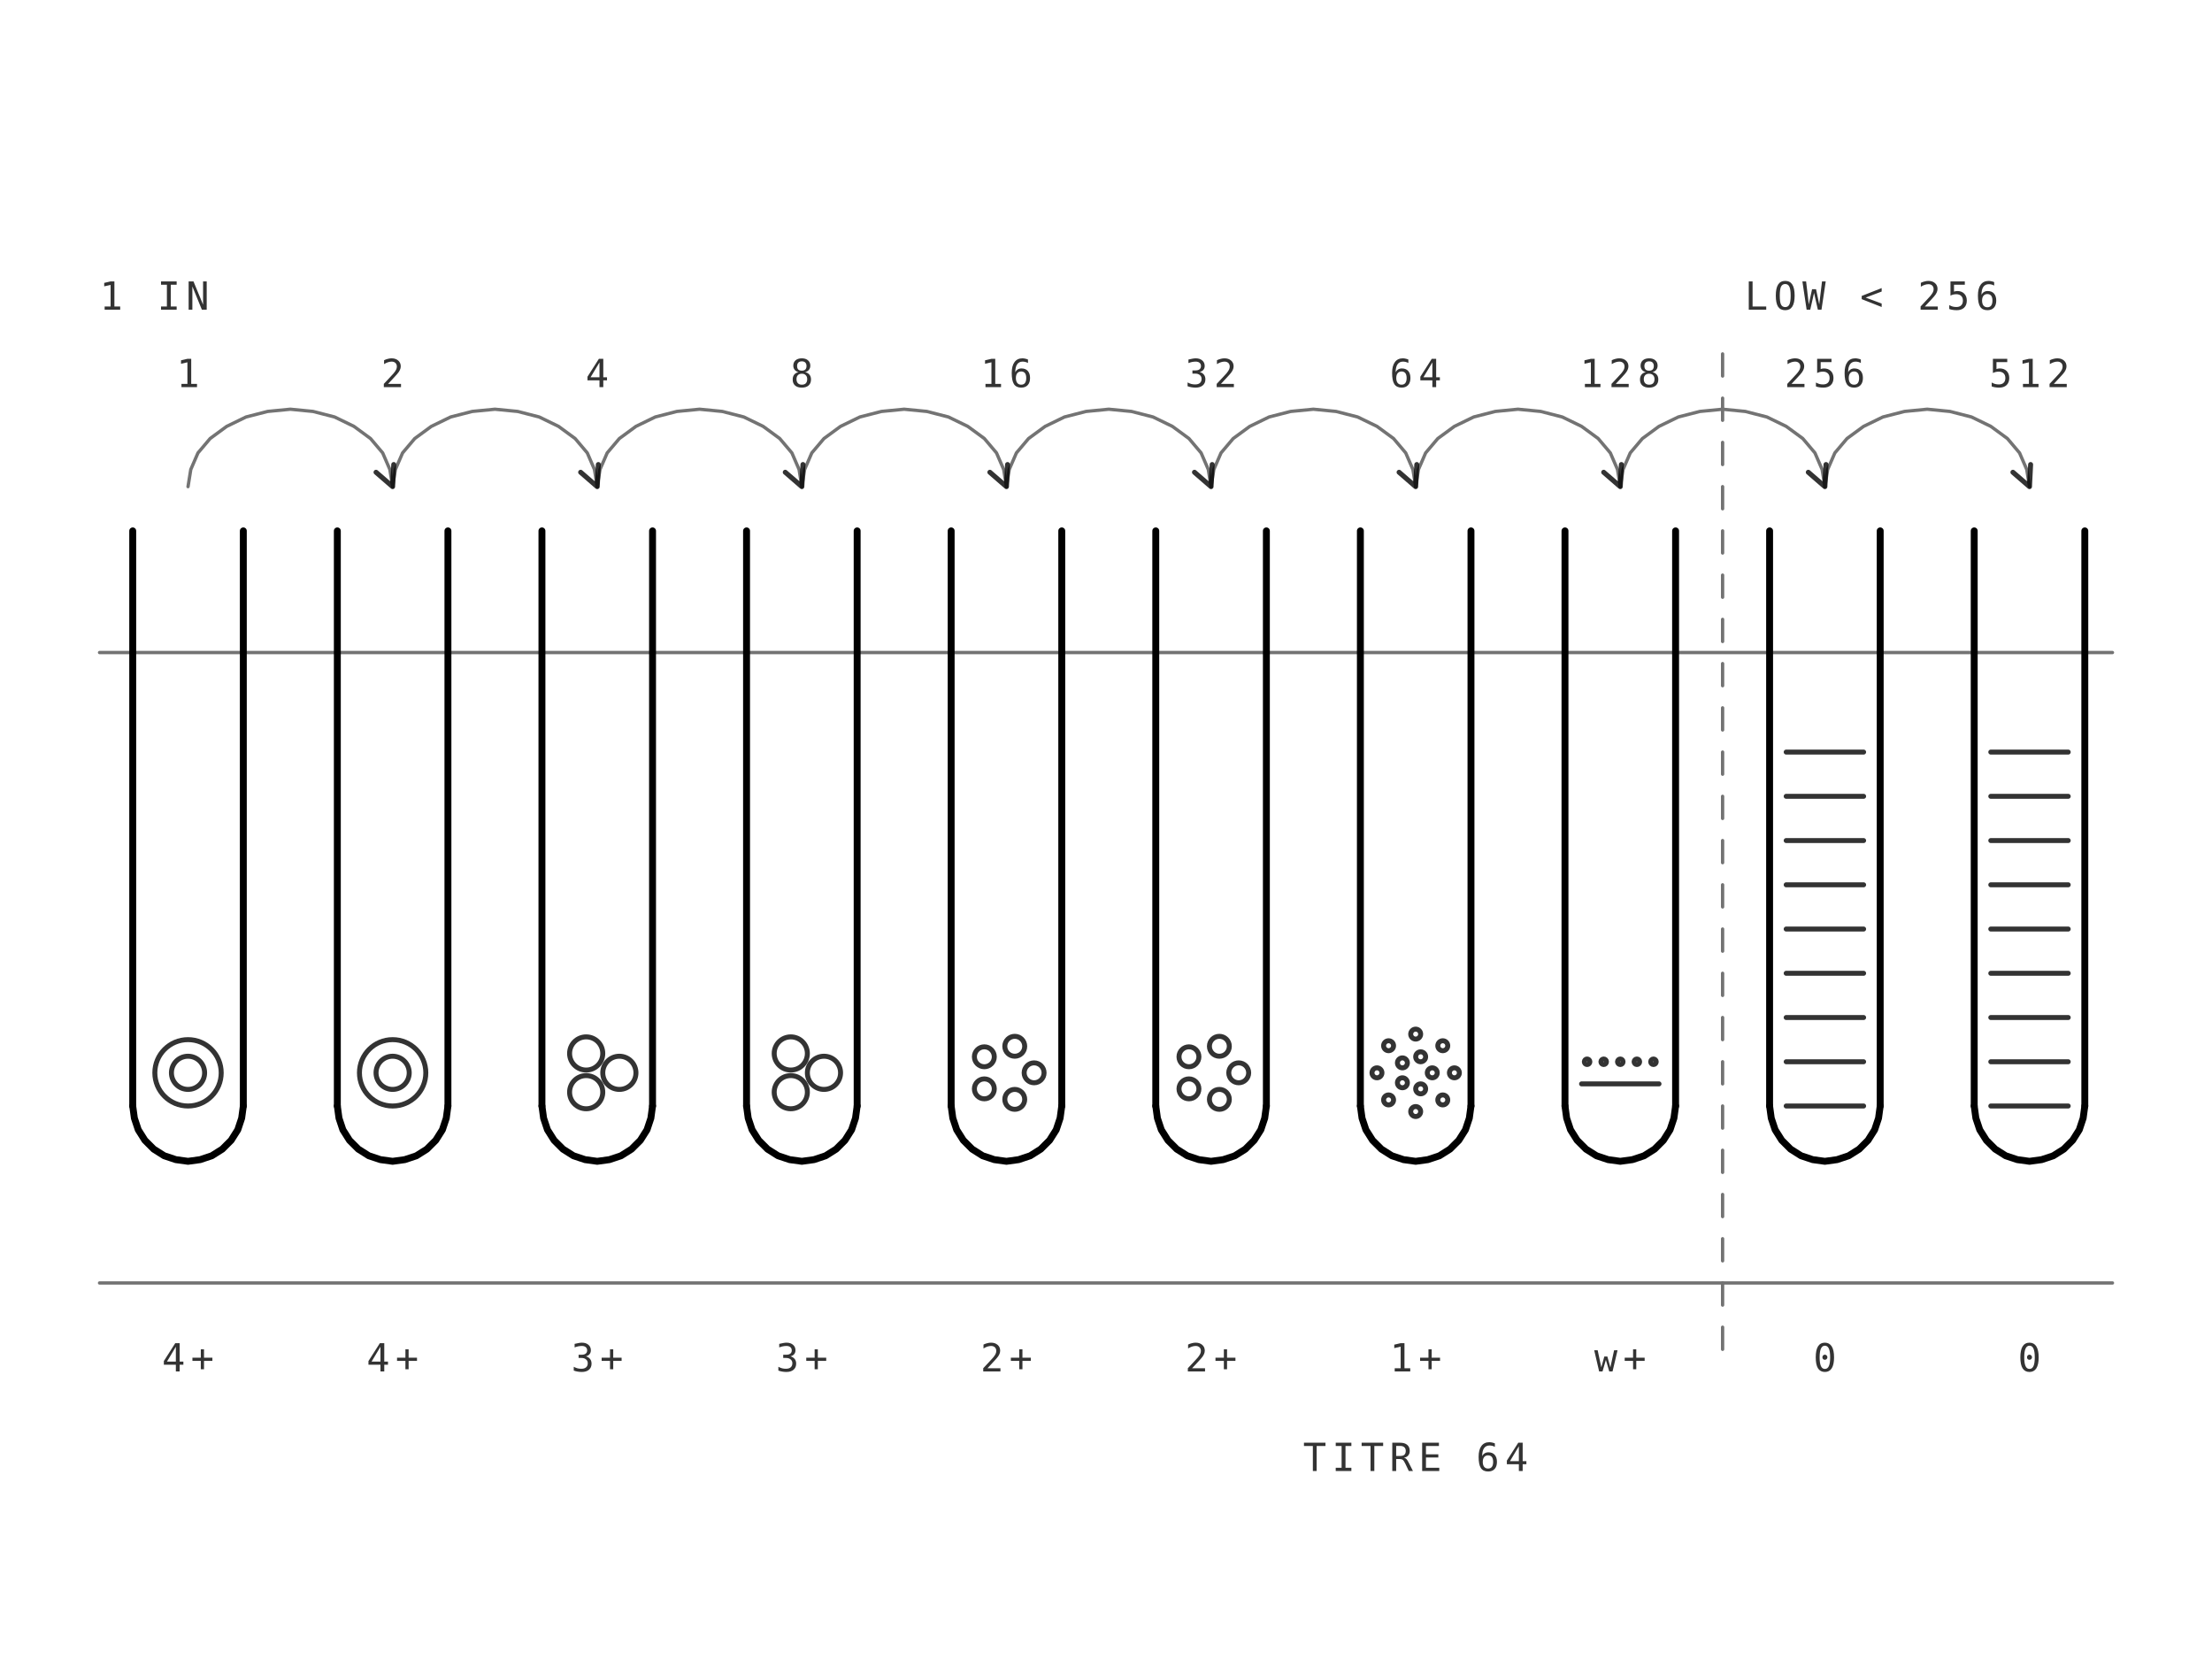
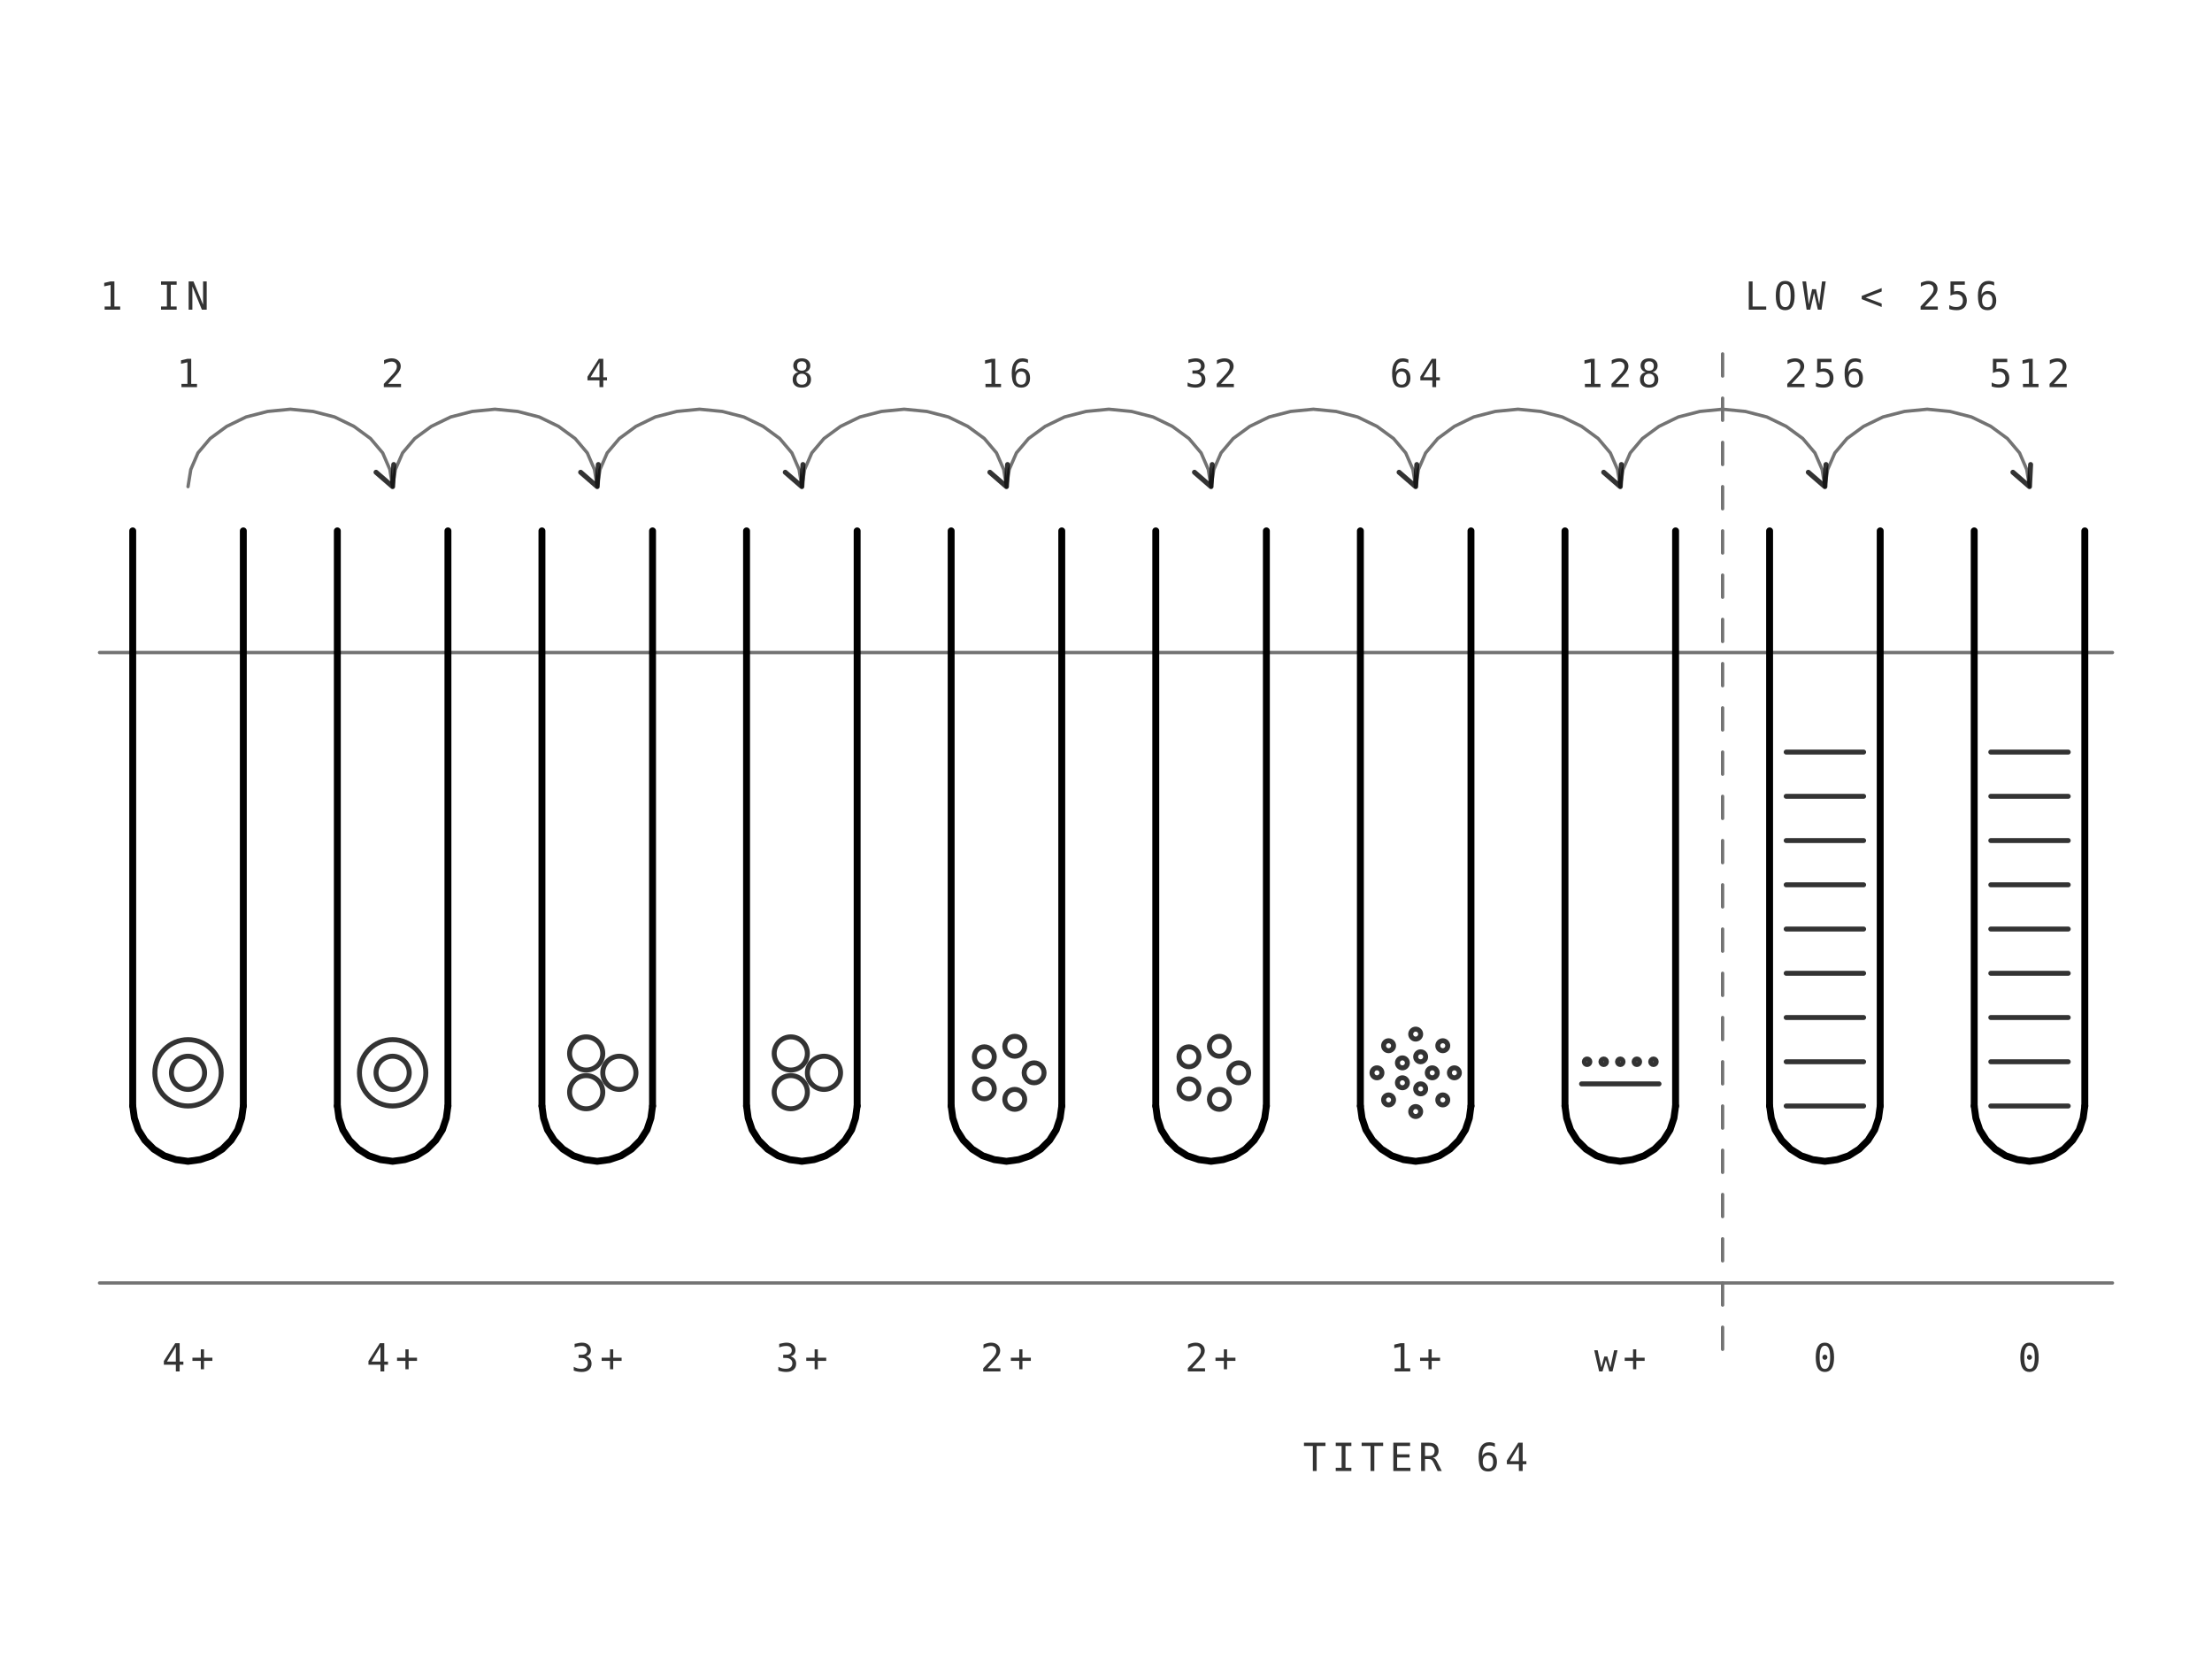
<svg xmlns="http://www.w3.org/2000/svg" viewBox="0 0 400 300" fill="none" stroke="currentColor" stroke-width="1.25" stroke-linecap="round" stroke-linejoin="round" aria-hidden="true">
  <g stroke-width="0.6" opacity="0.55">
    <path pathLength="1" d="M18 118 L382 118" />
    <path pathLength="1" d="M18 232 L382 232" />
    <path pathLength="1" d="M34 88 L34.5 84.9 L35.8 81.9 L38 79.3 L41 77.1 L44.5 75.4 L48.4 74.4 L52.5 74 L56.6 74.4 L60.5 75.4 L64 77.1 L67 79.3 L69.2 81.9 L70.5 84.9 L71 88" />
    <path pathLength="1" d="M71 88 L71.5 84.9 L72.8 81.9 L75 79.3 L78 77.1 L81.5 75.4 L85.4 74.4 L89.5 74 L93.6 74.4 L97.5 75.4 L101 77.1 L104 79.3 L106.2 81.9 L107.5 84.9 L108 88" />
    <path pathLength="1" d="M108 88 L108.5 84.9 L109.8 81.9 L112 79.3 L115 77.1 L118.5 75.4 L122.4 74.4 L126.5 74 L130.6 74.4 L134.5 75.4 L138 77.1 L141 79.3 L143.2 81.9 L144.5 84.9 L145 88" />
    <path pathLength="1" d="M145 88 L145.5 84.9 L146.8 81.9 L149 79.3 L152 77.1 L155.5 75.4 L159.4 74.4 L163.5 74 L167.6 74.4 L171.5 75.4 L175 77.1 L178 79.3 L180.2 81.9 L181.5 84.9 L182 88" />
    <path pathLength="1" d="M182 88 L182.5 84.9 L183.8 81.9 L186 79.3 L189 77.1 L192.5 75.4 L196.4 74.4 L200.5 74 L204.6 74.4 L208.5 75.4 L212 77.1 L215 79.3 L217.2 81.9 L218.5 84.9 L219 88" />
    <path pathLength="1" d="M219 88 L219.5 84.9 L220.8 81.9 L223 79.3 L226 77.1 L229.5 75.4 L233.4 74.4 L237.5 74 L241.6 74.4 L245.5 75.4 L249 77.1 L252 79.3 L254.2 81.9 L255.5 84.9 L256 88" />
    <path pathLength="1" d="M256 88 L256.5 84.9 L257.8 81.9 L260 79.3 L263 77.1 L266.5 75.4 L270.4 74.4 L274.5 74 L278.6 74.4 L282.5 75.4 L286 77.1 L289 79.3 L291.2 81.9 L292.5 84.9 L293 88" />
    <path pathLength="1" d="M293 88 L293.5 84.9 L294.8 81.9 L297 79.3 L300 77.1 L303.5 75.4 L307.4 74.4 L311.5 74 L315.6 74.4 L319.5 75.4 L323 77.1 L326 79.3 L328.2 81.9 L329.5 84.9 L330 88" />
    <path pathLength="1" d="M330 88 L330.5 84.9 L331.8 81.9 L334 79.3 L337 77.1 L340.5 75.4 L344.4 74.4 L348.5 74 L352.6 74.4 L356.5 75.4 L360 77.1 L363 79.3 L365.2 81.9 L366.5 84.9 L367 88" />
    <path pathLength="1" d="M311.5 64 L311.5 68" />
    <path pathLength="1" d="M311.5 72 L311.5 76" />
    <path pathLength="1" d="M311.5 80 L311.5 84" />
    <path pathLength="1" d="M311.5 88 L311.5 92" />
    <path pathLength="1" d="M311.5 96 L311.5 100" />
    <path pathLength="1" d="M311.5 104 L311.5 108" />
    <path pathLength="1" d="M311.5 112 L311.5 116" />
    <path pathLength="1" d="M311.5 120 L311.5 124" />
    <path pathLength="1" d="M311.5 128 L311.5 132" />
    <path pathLength="1" d="M311.5 136 L311.5 140" />
    <path pathLength="1" d="M311.5 144 L311.5 148" />
    <path pathLength="1" d="M311.5 152 L311.5 156" />
    <path pathLength="1" d="M311.5 160 L311.5 164" />
    <path pathLength="1" d="M311.5 168 L311.5 172" />
    <path pathLength="1" d="M311.5 176 L311.5 180" />
    <path pathLength="1" d="M311.5 184 L311.5 188" />
    <path pathLength="1" d="M311.5 192 L311.5 196" />
    <path pathLength="1" d="M311.5 200 L311.5 204" />
    <path pathLength="1" d="M311.5 208 L311.5 212" />
    <path pathLength="1" d="M311.5 216 L311.5 220" />
    <path pathLength="1" d="M311.5 224 L311.5 228" />
    <path pathLength="1" d="M311.5 232 L311.5 236" />
    <path pathLength="1" d="M311.5 240 L311.5 244" />
  </g>
  <g>
    <path pathLength="1" d="M24 96 L24 200" />
    <path pathLength="1" d="M24 200 L24.3 202.2 L25 204.3 L26.2 206.2 L27.8 207.8 L29.7 209 L31.8 209.7 L34 210 L36.2 209.7 L38.3 209 L40.2 207.8 L41.8 206.2 L43 204.3 L43.7 202.2 L44 200" />
    <path pathLength="1" d="M44 200 L44 96" />
    <path pathLength="1" d="M61 96 L61 200" />
    <path pathLength="1" d="M61 200 L61.3 202.2 L62 204.3 L63.2 206.2 L64.8 207.8 L66.7 209 L68.8 209.7 L71 210 L73.2 209.7 L75.3 209 L77.2 207.8 L78.8 206.2 L80 204.3 L80.7 202.2 L81 200" />
    <path pathLength="1" d="M81 200 L81 96" />
    <path pathLength="1" d="M98 96 L98 200" />
    <path pathLength="1" d="M98 200 L98.3 202.2 L99 204.3 L100.2 206.2 L101.8 207.8 L103.7 209 L105.8 209.7 L108 210 L110.2 209.7 L112.3 209 L114.2 207.8 L115.8 206.2 L117 204.3 L117.7 202.2 L118 200" />
    <path pathLength="1" d="M118 200 L118 96" />
    <path pathLength="1" d="M135 96 L135 200" />
    <path pathLength="1" d="M135 200 L135.3 202.2 L136 204.3 L137.2 206.2 L138.8 207.8 L140.7 209 L142.8 209.7 L145 210 L147.2 209.7 L149.3 209 L151.2 207.8 L152.8 206.2 L154 204.3 L154.7 202.2 L155 200" />
    <path pathLength="1" d="M155 200 L155 96" />
    <path pathLength="1" d="M172 96 L172 200" />
    <path pathLength="1" d="M172 200 L172.3 202.2 L173 204.3 L174.2 206.2 L175.8 207.8 L177.7 209 L179.8 209.7 L182 210 L184.2 209.7 L186.3 209 L188.2 207.8 L189.8 206.2 L191 204.3 L191.7 202.2 L192 200" />
    <path pathLength="1" d="M192 200 L192 96" />
    <path pathLength="1" d="M209 96 L209 200" />
    <path pathLength="1" d="M209 200 L209.3 202.2 L210 204.3 L211.2 206.2 L212.8 207.8 L214.7 209 L216.8 209.7 L219 210 L221.2 209.7 L223.3 209 L225.2 207.8 L226.8 206.2 L228 204.3 L228.7 202.2 L229 200" />
    <path pathLength="1" d="M229 200 L229 96" />
    <path pathLength="1" d="M246 96 L246 200" />
    <path pathLength="1" d="M246 200 L246.3 202.2 L247 204.3 L248.2 206.2 L249.8 207.8 L251.7 209 L253.8 209.7 L256 210 L258.2 209.7 L260.3 209 L262.2 207.8 L263.8 206.2 L265 204.3 L265.7 202.2 L266 200" />
    <path pathLength="1" d="M266 200 L266 96" />
    <path pathLength="1" d="M283 96 L283 200" />
    <path pathLength="1" d="M283 200 L283.3 202.2 L284 204.3 L285.2 206.2 L286.8 207.8 L288.7 209 L290.8 209.7 L293 210 L295.2 209.7 L297.3 209 L299.2 207.8 L300.8 206.2 L302 204.3 L302.7 202.2 L303 200" />
    <path pathLength="1" d="M303 200 L303 96" />
    <path pathLength="1" d="M320 96 L320 200" />
    <path pathLength="1" d="M320 200 L320.3 202.2 L321 204.3 L322.2 206.2 L323.8 207.8 L325.7 209 L327.8 209.7 L330 210 L332.2 209.7 L334.3 209 L336.2 207.8 L337.8 206.2 L339 204.3 L339.7 202.2 L340 200" />
    <path pathLength="1" d="M340 200 L340 96" />
    <path pathLength="1" d="M357 96 L357 200" />
    <path pathLength="1" d="M357 200 L357.3 202.2 L358 204.3 L359.2 206.2 L360.8 207.8 L362.7 209 L364.8 209.7 L367 210 L369.2 209.7 L371.3 209 L373.2 207.8 L374.8 206.2 L376 204.3 L376.7 202.2 L377 200" />
    <path pathLength="1" d="M377 200 L377 96" />
  </g>
  <g stroke-width="0.9" opacity="0.8">
    <path pathLength="1" d="M68 85.4 L71 88 L71.2 84" />
    <path pathLength="1" d="M105 85.4 L108 88 L108.2 84" />
    <path pathLength="1" d="M142 85.4 L145 88 L145.2 84" />
    <path pathLength="1" d="M179 85.4 L182 88 L182.2 84" />
    <path pathLength="1" d="M216 85.4 L219 88 L219.2 84" />
    <path pathLength="1" d="M253 85.4 L256 88 L256.2 84" />
    <path pathLength="1" d="M290 85.4 L293 88 L293.2 84" />
    <path pathLength="1" d="M327 85.4 L330 88 L330.2 84" />
    <path pathLength="1" d="M364 85.4 L367 88 L367.2 84" />
    <path pathLength="1" d="M28 194 a6 6 0 1 0 12 0 a6 6 0 1 0 -12 0" />
    <path pathLength="1" d="M31 194 a3 3 0 1 0 6 0 a3 3 0 1 0 -6 0" />
    <path pathLength="1" d="M65 194 a6 6 0 1 0 12 0 a6 6 0 1 0 -12 0" />
    <path pathLength="1" d="M68 194 a3 3 0 1 0 6 0 a3 3 0 1 0 -6 0" />
    <path pathLength="1" d="M109 194 a3 3 0 1 0 6 0 a3 3 0 1 0 -6 0" />
    <path pathLength="1" d="M103 197.5 a3 3 0 1 0 6 0 a3 3 0 1 0 -6 0" />
    <path pathLength="1" d="M103 190.5 a3 3 0 1 0 6 0 a3 3 0 1 0 -6 0" />
    <path pathLength="1" d="M146 194 a3 3 0 1 0 6 0 a3 3 0 1 0 -6 0" />
    <path pathLength="1" d="M140 197.5 a3 3 0 1 0 6 0 a3 3 0 1 0 -6 0" />
    <path pathLength="1" d="M140 190.5 a3 3 0 1 0 6 0 a3 3 0 1 0 -6 0" />
    <path pathLength="1" d="M185.2 194 a1.8 1.8 0 1 0 3.6 0 a1.8 1.8 0 1 0 -3.6 0" />
    <path pathLength="1" d="M181.7 198.8 a1.8 1.8 0 1 0 3.6 0 a1.8 1.8 0 1 0 -3.6 0" />
    <path pathLength="1" d="M176.2 196.9 a1.8 1.8 0 1 0 3.6 0 a1.8 1.8 0 1 0 -3.6 0" />
    <path pathLength="1" d="M176.2 191.1 a1.8 1.8 0 1 0 3.6 0 a1.8 1.8 0 1 0 -3.6 0" />
    <path pathLength="1" d="M181.7 189.2 a1.8 1.8 0 1 0 3.6 0 a1.8 1.8 0 1 0 -3.6 0" />
    <path pathLength="1" d="M222.2 194 a1.8 1.8 0 1 0 3.6 0 a1.8 1.8 0 1 0 -3.6 0" />
    <path pathLength="1" d="M218.7 198.8 a1.8 1.8 0 1 0 3.6 0 a1.8 1.8 0 1 0 -3.6 0" />
    <path pathLength="1" d="M213.2 196.9 a1.8 1.8 0 1 0 3.6 0 a1.8 1.8 0 1 0 -3.6 0" />
    <path pathLength="1" d="M213.2 191.1 a1.8 1.8 0 1 0 3.6 0 a1.8 1.8 0 1 0 -3.6 0" />
    <path pathLength="1" d="M218.7 189.2 a1.8 1.8 0 1 0 3.6 0 a1.8 1.8 0 1 0 -3.6 0" />
    <path pathLength="1" d="M258.1 194 a0.9 0.9 0 1 0 1.8 0 a0.9 0.9 0 1 0 -1.8 0" />
    <path pathLength="1" d="M256 196.9 a0.9 0.9 0 1 0 1.8 0 a0.9 0.9 0 1 0 -1.8 0" />
    <path pathLength="1" d="M252.7 195.8 a0.9 0.9 0 1 0 1.8 0 a0.9 0.9 0 1 0 -1.8 0" />
    <path pathLength="1" d="M252.7 192.2 a0.9 0.9 0 1 0 1.8 0 a0.9 0.9 0 1 0 -1.8 0" />
    <path pathLength="1" d="M256 191.1 a0.9 0.9 0 1 0 1.8 0 a0.9 0.9 0 1 0 -1.8 0" />
    <path pathLength="1" d="M262.1 194 a0.9 0.9 0 1 0 1.8 0 a0.9 0.9 0 1 0 -1.8 0" />
    <path pathLength="1" d="M260 198.9 a0.9 0.9 0 1 0 1.8 0 a0.9 0.9 0 1 0 -1.8 0" />
    <path pathLength="1" d="M255.1 201 a0.9 0.9 0 1 0 1.8 0 a0.9 0.9 0 1 0 -1.8 0" />
    <path pathLength="1" d="M250.2 198.9 a0.9 0.9 0 1 0 1.8 0 a0.9 0.9 0 1 0 -1.8 0" />
    <path pathLength="1" d="M248.1 194 a0.9 0.9 0 1 0 1.8 0 a0.9 0.9 0 1 0 -1.8 0" />
    <path pathLength="1" d="M250.2 189.1 a0.9 0.9 0 1 0 1.8 0 a0.9 0.9 0 1 0 -1.8 0" />
    <path pathLength="1" d="M255.1 187 a0.9 0.9 0 1 0 1.8 0 a0.9 0.9 0 1 0 -1.8 0" />
    <path pathLength="1" d="M260 189.1 a0.9 0.9 0 1 0 1.8 0 a0.9 0.9 0 1 0 -1.8 0" />
    <path pathLength="1" d="M286 196 L300 196" />
    <path pathLength="1" d="M286.5 192 a0.5 0.5 0 1 0 1 0 a0.5 0.5 0 1 0 -1 0" />
    <path pathLength="1" d="M289.5 192 a0.5 0.5 0 1 0 1 0 a0.5 0.5 0 1 0 -1 0" />
    <path pathLength="1" d="M292.5 192 a0.5 0.5 0 1 0 1 0 a0.5 0.5 0 1 0 -1 0" />
    <path pathLength="1" d="M295.5 192 a0.5 0.5 0 1 0 1 0 a0.5 0.5 0 1 0 -1 0" />
    <path pathLength="1" d="M298.5 192 a0.5 0.5 0 1 0 1 0 a0.5 0.5 0 1 0 -1 0" />
    <path pathLength="1" d="M323 136 L337 136" />
    <path pathLength="1" d="M323 144 L337 144" />
    <path pathLength="1" d="M323 152 L337 152" />
    <path pathLength="1" d="M323 160 L337 160" />
    <path pathLength="1" d="M323 168 L337 168" />
    <path pathLength="1" d="M323 176 L337 176" />
    <path pathLength="1" d="M323 184 L337 184" />
    <path pathLength="1" d="M323 192 L337 192" />
    <path pathLength="1" d="M323 200 L337 200" />
    <path pathLength="1" d="M360 136 L374 136" />
    <path pathLength="1" d="M360 144 L374 144" />
    <path pathLength="1" d="M360 152 L374 152" />
    <path pathLength="1" d="M360 160 L374 160" />
    <path pathLength="1" d="M360 168 L374 168" />
    <path pathLength="1" d="M360 176 L374 176" />
    <path pathLength="1" d="M360 184 L374 184" />
    <path pathLength="1" d="M360 192 L374 192" />
    <path pathLength="1" d="M360 200 L374 200" />
  </g>
  <g stroke-width="0.9" opacity="0.8">
    <text x="34" y="70" font-size="7" text-anchor="middle" fill="currentColor" stroke="none" font-family="ui-monospace, monospace" letter-spacing="1">1</text>
    <text x="71" y="70" font-size="7" text-anchor="middle" fill="currentColor" stroke="none" font-family="ui-monospace, monospace" letter-spacing="1">2</text>
    <text x="108" y="70" font-size="7" text-anchor="middle" fill="currentColor" stroke="none" font-family="ui-monospace, monospace" letter-spacing="1">4</text>
    <text x="145" y="70" font-size="7" text-anchor="middle" fill="currentColor" stroke="none" font-family="ui-monospace, monospace" letter-spacing="1">8</text>
    <text x="182" y="70" font-size="7" text-anchor="middle" fill="currentColor" stroke="none" font-family="ui-monospace, monospace" letter-spacing="1">16</text>
    <text x="219" y="70" font-size="7" text-anchor="middle" fill="currentColor" stroke="none" font-family="ui-monospace, monospace" letter-spacing="1">32</text>
    <text x="256" y="70" font-size="7" text-anchor="middle" fill="currentColor" stroke="none" font-family="ui-monospace, monospace" letter-spacing="1">64</text>
    <text x="293" y="70" font-size="7" text-anchor="middle" fill="currentColor" stroke="none" font-family="ui-monospace, monospace" letter-spacing="1">128</text>
    <text x="330" y="70" font-size="7" text-anchor="middle" fill="currentColor" stroke="none" font-family="ui-monospace, monospace" letter-spacing="1">256</text>
    <text x="367" y="70" font-size="7" text-anchor="middle" fill="currentColor" stroke="none" font-family="ui-monospace, monospace" letter-spacing="1">512</text>
    <text x="34" y="248" font-size="7" text-anchor="middle" fill="currentColor" stroke="none" font-family="ui-monospace, monospace" letter-spacing="1">4+</text>
    <text x="71" y="248" font-size="7" text-anchor="middle" fill="currentColor" stroke="none" font-family="ui-monospace, monospace" letter-spacing="1">4+</text>
    <text x="108" y="248" font-size="7" text-anchor="middle" fill="currentColor" stroke="none" font-family="ui-monospace, monospace" letter-spacing="1">3+</text>
    <text x="145" y="248" font-size="7" text-anchor="middle" fill="currentColor" stroke="none" font-family="ui-monospace, monospace" letter-spacing="1">3+</text>
    <text x="182" y="248" font-size="7" text-anchor="middle" fill="currentColor" stroke="none" font-family="ui-monospace, monospace" letter-spacing="1">2+</text>
    <text x="219" y="248" font-size="7" text-anchor="middle" fill="currentColor" stroke="none" font-family="ui-monospace, monospace" letter-spacing="1">2+</text>
    <text x="256" y="248" font-size="7" text-anchor="middle" fill="currentColor" stroke="none" font-family="ui-monospace, monospace" letter-spacing="1">1+</text>
    <text x="293" y="248" font-size="7" text-anchor="middle" fill="currentColor" stroke="none" font-family="ui-monospace, monospace" letter-spacing="1">w+</text>
    <text x="330" y="248" font-size="7" text-anchor="middle" fill="currentColor" stroke="none" font-family="ui-monospace, monospace" letter-spacing="1">0</text>
    <text x="367" y="248" font-size="7" text-anchor="middle" fill="currentColor" stroke="none" font-family="ui-monospace, monospace" letter-spacing="1">0</text>
    <text x="18" y="56" font-size="7" text-anchor="start" fill="currentColor" stroke="none" font-family="ui-monospace, monospace" letter-spacing="1">1 IN</text>
-     <text x="256" y="266" font-size="7" text-anchor="middle" fill="currentColor" stroke="none" font-family="ui-monospace, monospace" letter-spacing="1">TITRE 64</text>
+     <text x="256" y="266" font-size="7" text-anchor="middle" fill="currentColor" stroke="none" font-family="ui-monospace, monospace" letter-spacing="1">TITER 64</text>
    <text x="315.5" y="56" font-size="7" text-anchor="start" fill="currentColor" stroke="none" font-family="ui-monospace, monospace" letter-spacing="1">LOW &lt; 256</text>
  </g>
</svg>
